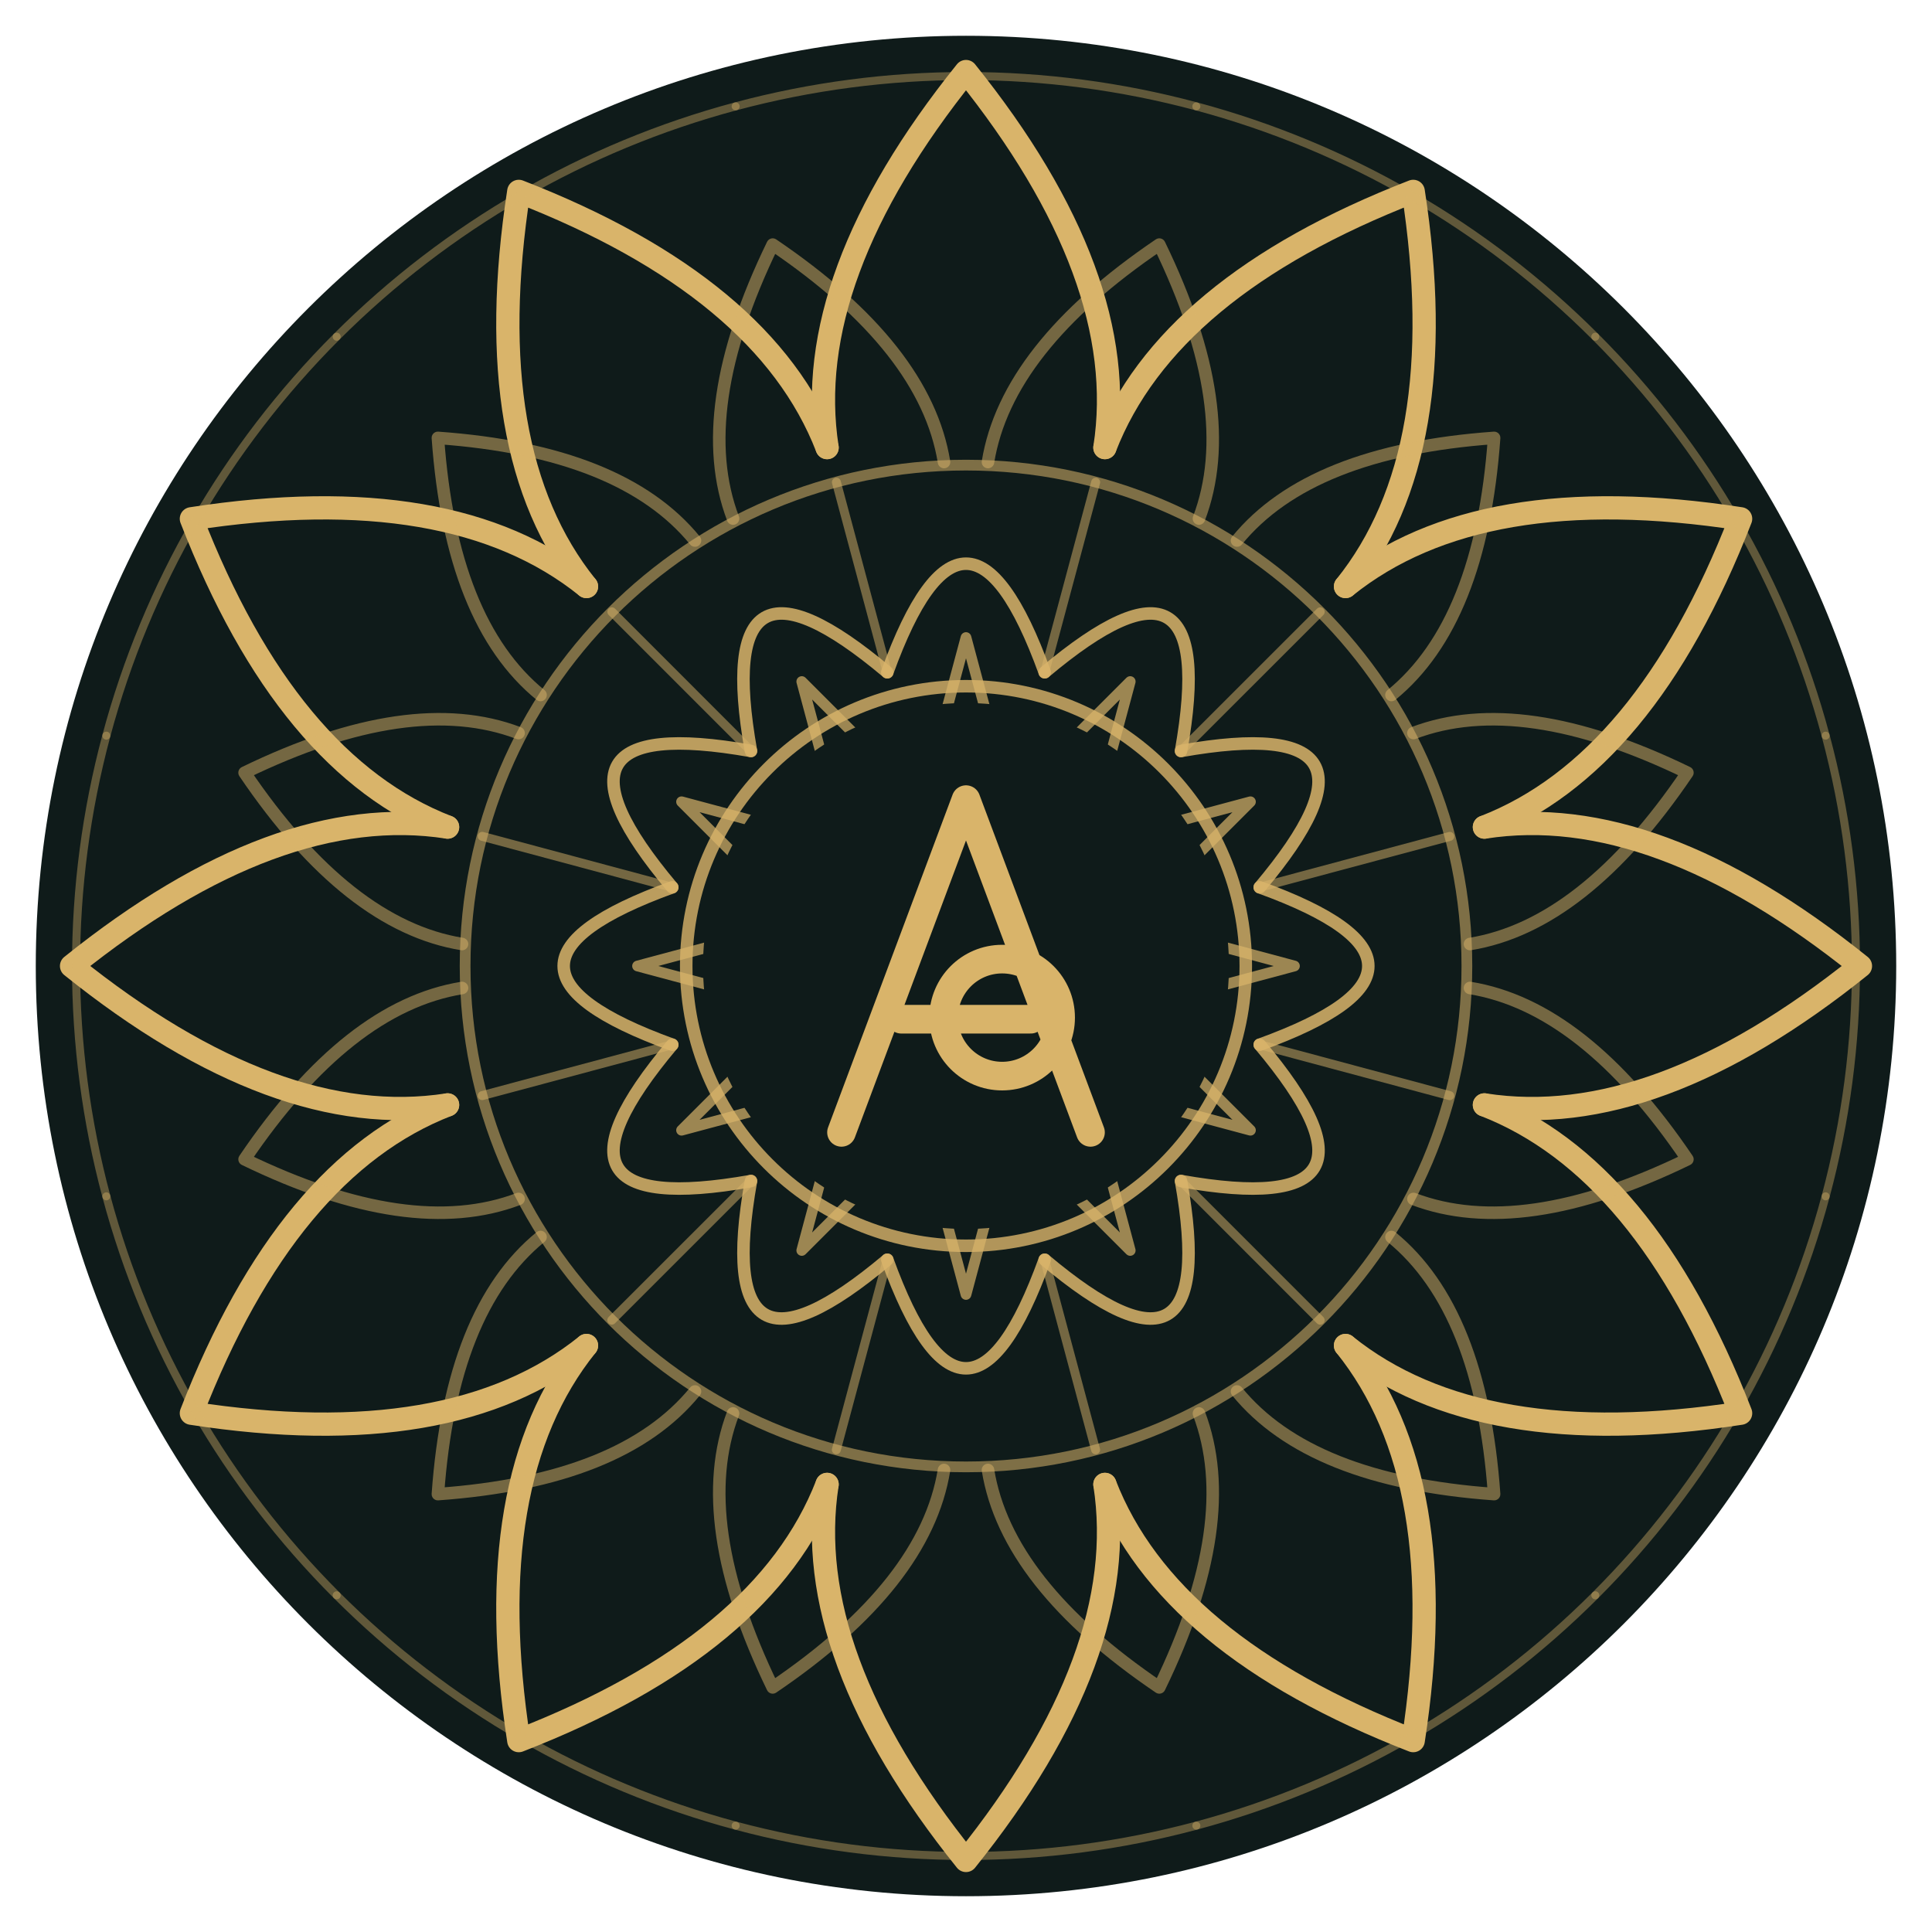
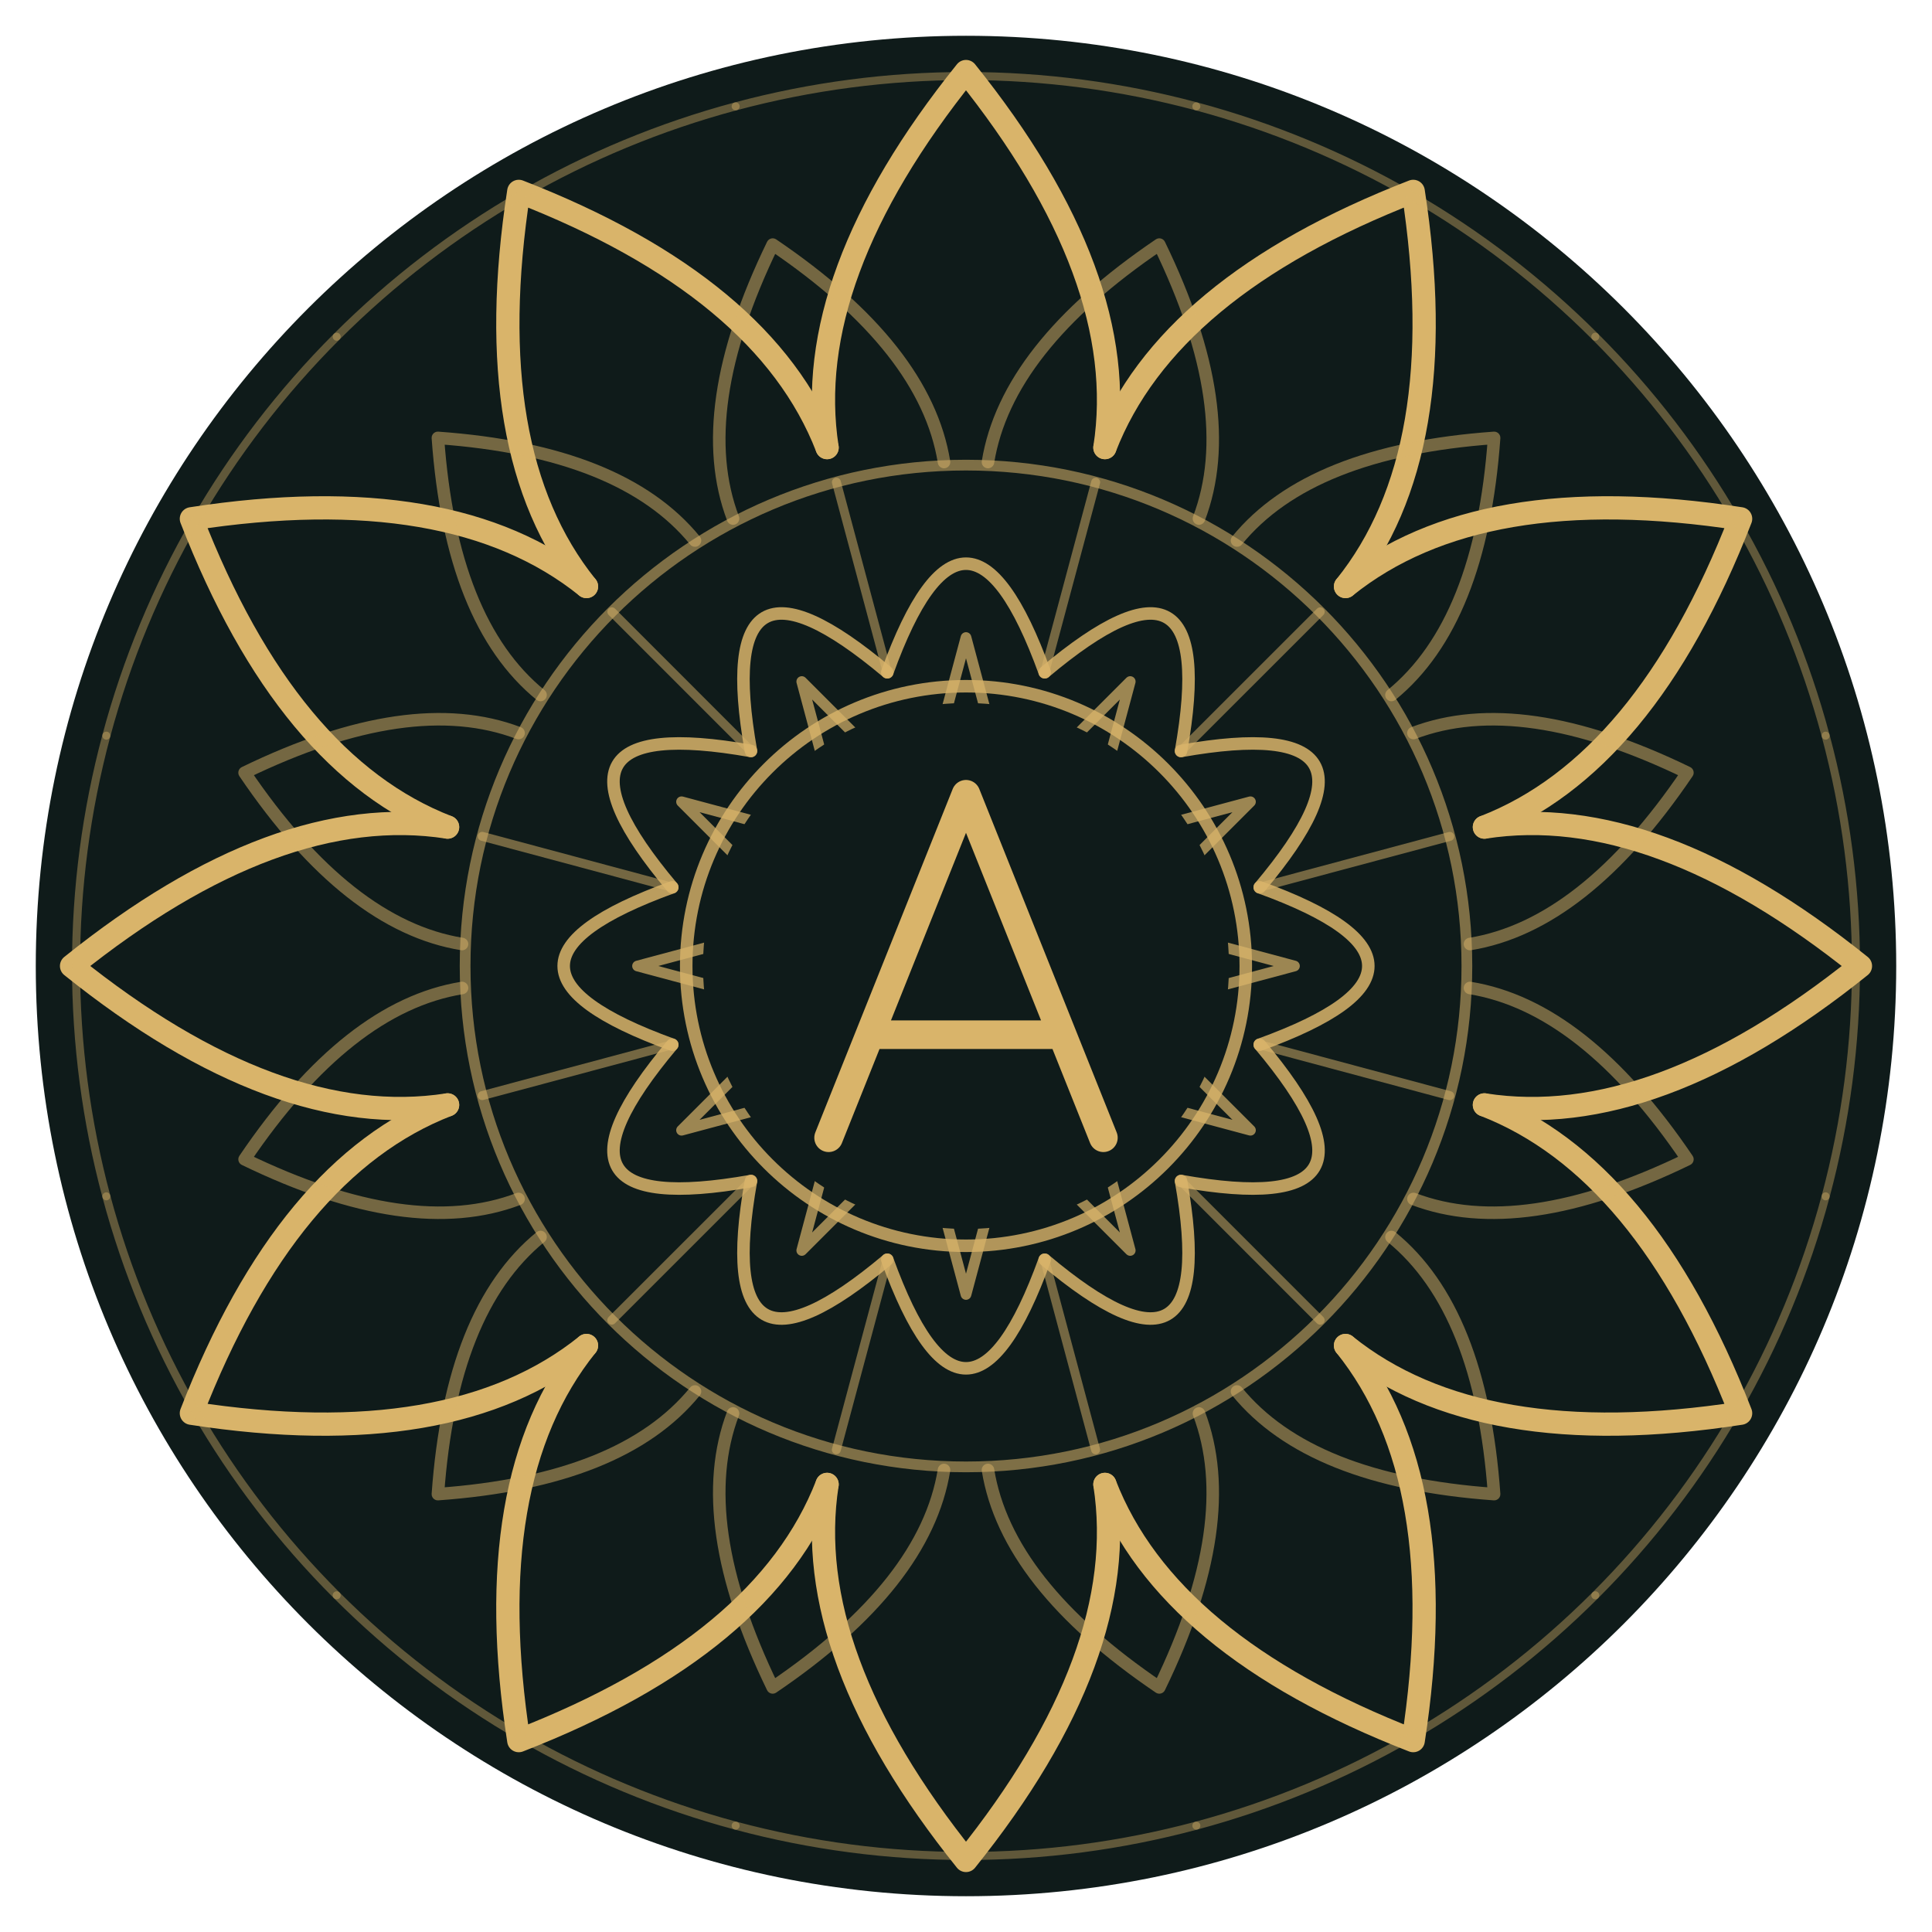
<svg xmlns="http://www.w3.org/2000/svg" viewBox="-108 -108 216 216" width="512" height="512" role="img" aria-label="Aleatory">
  <defs>
    <path id="s0" d="M0,-36.72L18.36,31.8L-31.8,-18.36L36.72,0L-31.8,18.36L18.36,-31.8L0,36.72L-18.36,-31.8L31.8,18.36L-36.72,0L31.8,-18.36L-18.36,31.8Z" stroke-width="1.2" opacity="0.7" />
    <path id="s1" d="M-31.28,0a31.28,31.28 0 1 0 62.56,0a31.28,31.28 0 1 0 -62.56,0" stroke-width="1.4" opacity="0.8" />
    <path id="s2" d="M-8.8,-32.84Q0,-57.12 8.8,-32.84" stroke-width="1.4" opacity="0.85" />
    <path id="s3" d="M-8.8,-32.84L-14.49,-54.09" stroke-width="1" opacity="0.5" />
    <path id="s4" d="M-56,0a56,56 0 1 0 112,0a56,56 0 1 0 -112,0" stroke-width="1.2" opacity="0.55" />
    <path id="s5" d="M-15.53,-57.96Q-18.48,-76.99 0,-100Q18.48,-76.99 15.53,-57.96" stroke-width="2.6" opacity="1" />
    <path id="s6" d="M-12.21,-55.06Q-13.51,-67.9 0,-83.5Q13.51,-67.9 12.21,-55.06" stroke-width="1.4" opacity="0.5" />
    <path id="s7" d="M-25.75,-96.11A99.5,99.5 0 0 1 25.75,-96.11" stroke-width="0.9" opacity="0.4" />
  </defs>
  <circle cx="0" cy="0" r="104" fill="#0f1b1a" />
  <g fill="none" stroke="#d9b46a" stroke-linecap="round" stroke-linejoin="round">
    <use href="#s0" />
    <use href="#s1" />
    <use href="#s2" />
    <use href="#s2" transform="rotate(30)" />
    <use href="#s2" transform="rotate(60)" />
    <use href="#s2" transform="rotate(90)" />
    <use href="#s2" transform="rotate(120)" />
    <use href="#s2" transform="rotate(150)" />
    <use href="#s2" transform="rotate(180)" />
    <use href="#s2" transform="rotate(210)" />
    <use href="#s2" transform="rotate(240)" />
    <use href="#s2" transform="rotate(270)" />
    <use href="#s2" transform="rotate(300)" />
    <use href="#s2" transform="rotate(330)" />
    <use href="#s3" />
    <use href="#s3" transform="rotate(30)" />
    <use href="#s3" transform="rotate(60)" />
    <use href="#s3" transform="rotate(90)" />
    <use href="#s3" transform="rotate(120)" />
    <use href="#s3" transform="rotate(150)" />
    <use href="#s3" transform="rotate(180)" />
    <use href="#s3" transform="rotate(210)" />
    <use href="#s3" transform="rotate(240)" />
    <use href="#s3" transform="rotate(270)" />
    <use href="#s3" transform="rotate(300)" />
    <use href="#s3" transform="rotate(330)" />
    <use href="#s4" />
    <use href="#s5" />
    <use href="#s5" transform="rotate(30)" />
    <use href="#s5" transform="rotate(60)" />
    <use href="#s5" transform="rotate(90)" />
    <use href="#s5" transform="rotate(120)" />
    <use href="#s5" transform="rotate(150)" />
    <use href="#s5" transform="rotate(180)" />
    <use href="#s5" transform="rotate(210)" />
    <use href="#s5" transform="rotate(240)" />
    <use href="#s5" transform="rotate(270)" />
    <use href="#s5" transform="rotate(300)" />
    <use href="#s5" transform="rotate(330)" />
    <use href="#s6" transform="rotate(15)" />
    <use href="#s6" transform="rotate(45)" />
    <use href="#s6" transform="rotate(75)" />
    <use href="#s6" transform="rotate(105)" />
    <use href="#s6" transform="rotate(135)" />
    <use href="#s6" transform="rotate(165)" />
    <use href="#s6" transform="rotate(195)" />
    <use href="#s6" transform="rotate(225)" />
    <use href="#s6" transform="rotate(255)" />
    <use href="#s6" transform="rotate(285)" />
    <use href="#s6" transform="rotate(315)" />
    <use href="#s6" transform="rotate(345)" />
    <use href="#s7" />
    <use href="#s7" transform="rotate(30)" />
    <use href="#s7" transform="rotate(60)" />
    <use href="#s7" transform="rotate(90)" />
    <use href="#s7" transform="rotate(120)" />
    <use href="#s7" transform="rotate(150)" />
    <use href="#s7" transform="rotate(180)" />
    <use href="#s7" transform="rotate(210)" />
    <use href="#s7" transform="rotate(240)" />
    <use href="#s7" transform="rotate(270)" />
    <use href="#s7" transform="rotate(300)" />
    <use href="#s7" transform="rotate(330)" />
  </g>
  <circle cx="0" cy="0" r="29.4" fill="#0f1b1a" />
  <g fill="none" stroke="#d9b46a" stroke-linecap="round" stroke-linejoin="round">
-     <path d="M0,-18.6L-13.92,18.6M0,-18.6L13.92,18.6M-7.24,5.95L7.24,5.95M4.04,-0.77a6.54,6.54 0 1 0 0,13.08a6.54,6.54 0 1 0 0,-13.08" stroke-width="3.2" />
+     <path d="M0,-19.2L-15.36,19.2M0,-19.2L15.36,19.2M-10.75,7.68L10.75,7.68" stroke-width="3.2" />
  </g>
</svg>
